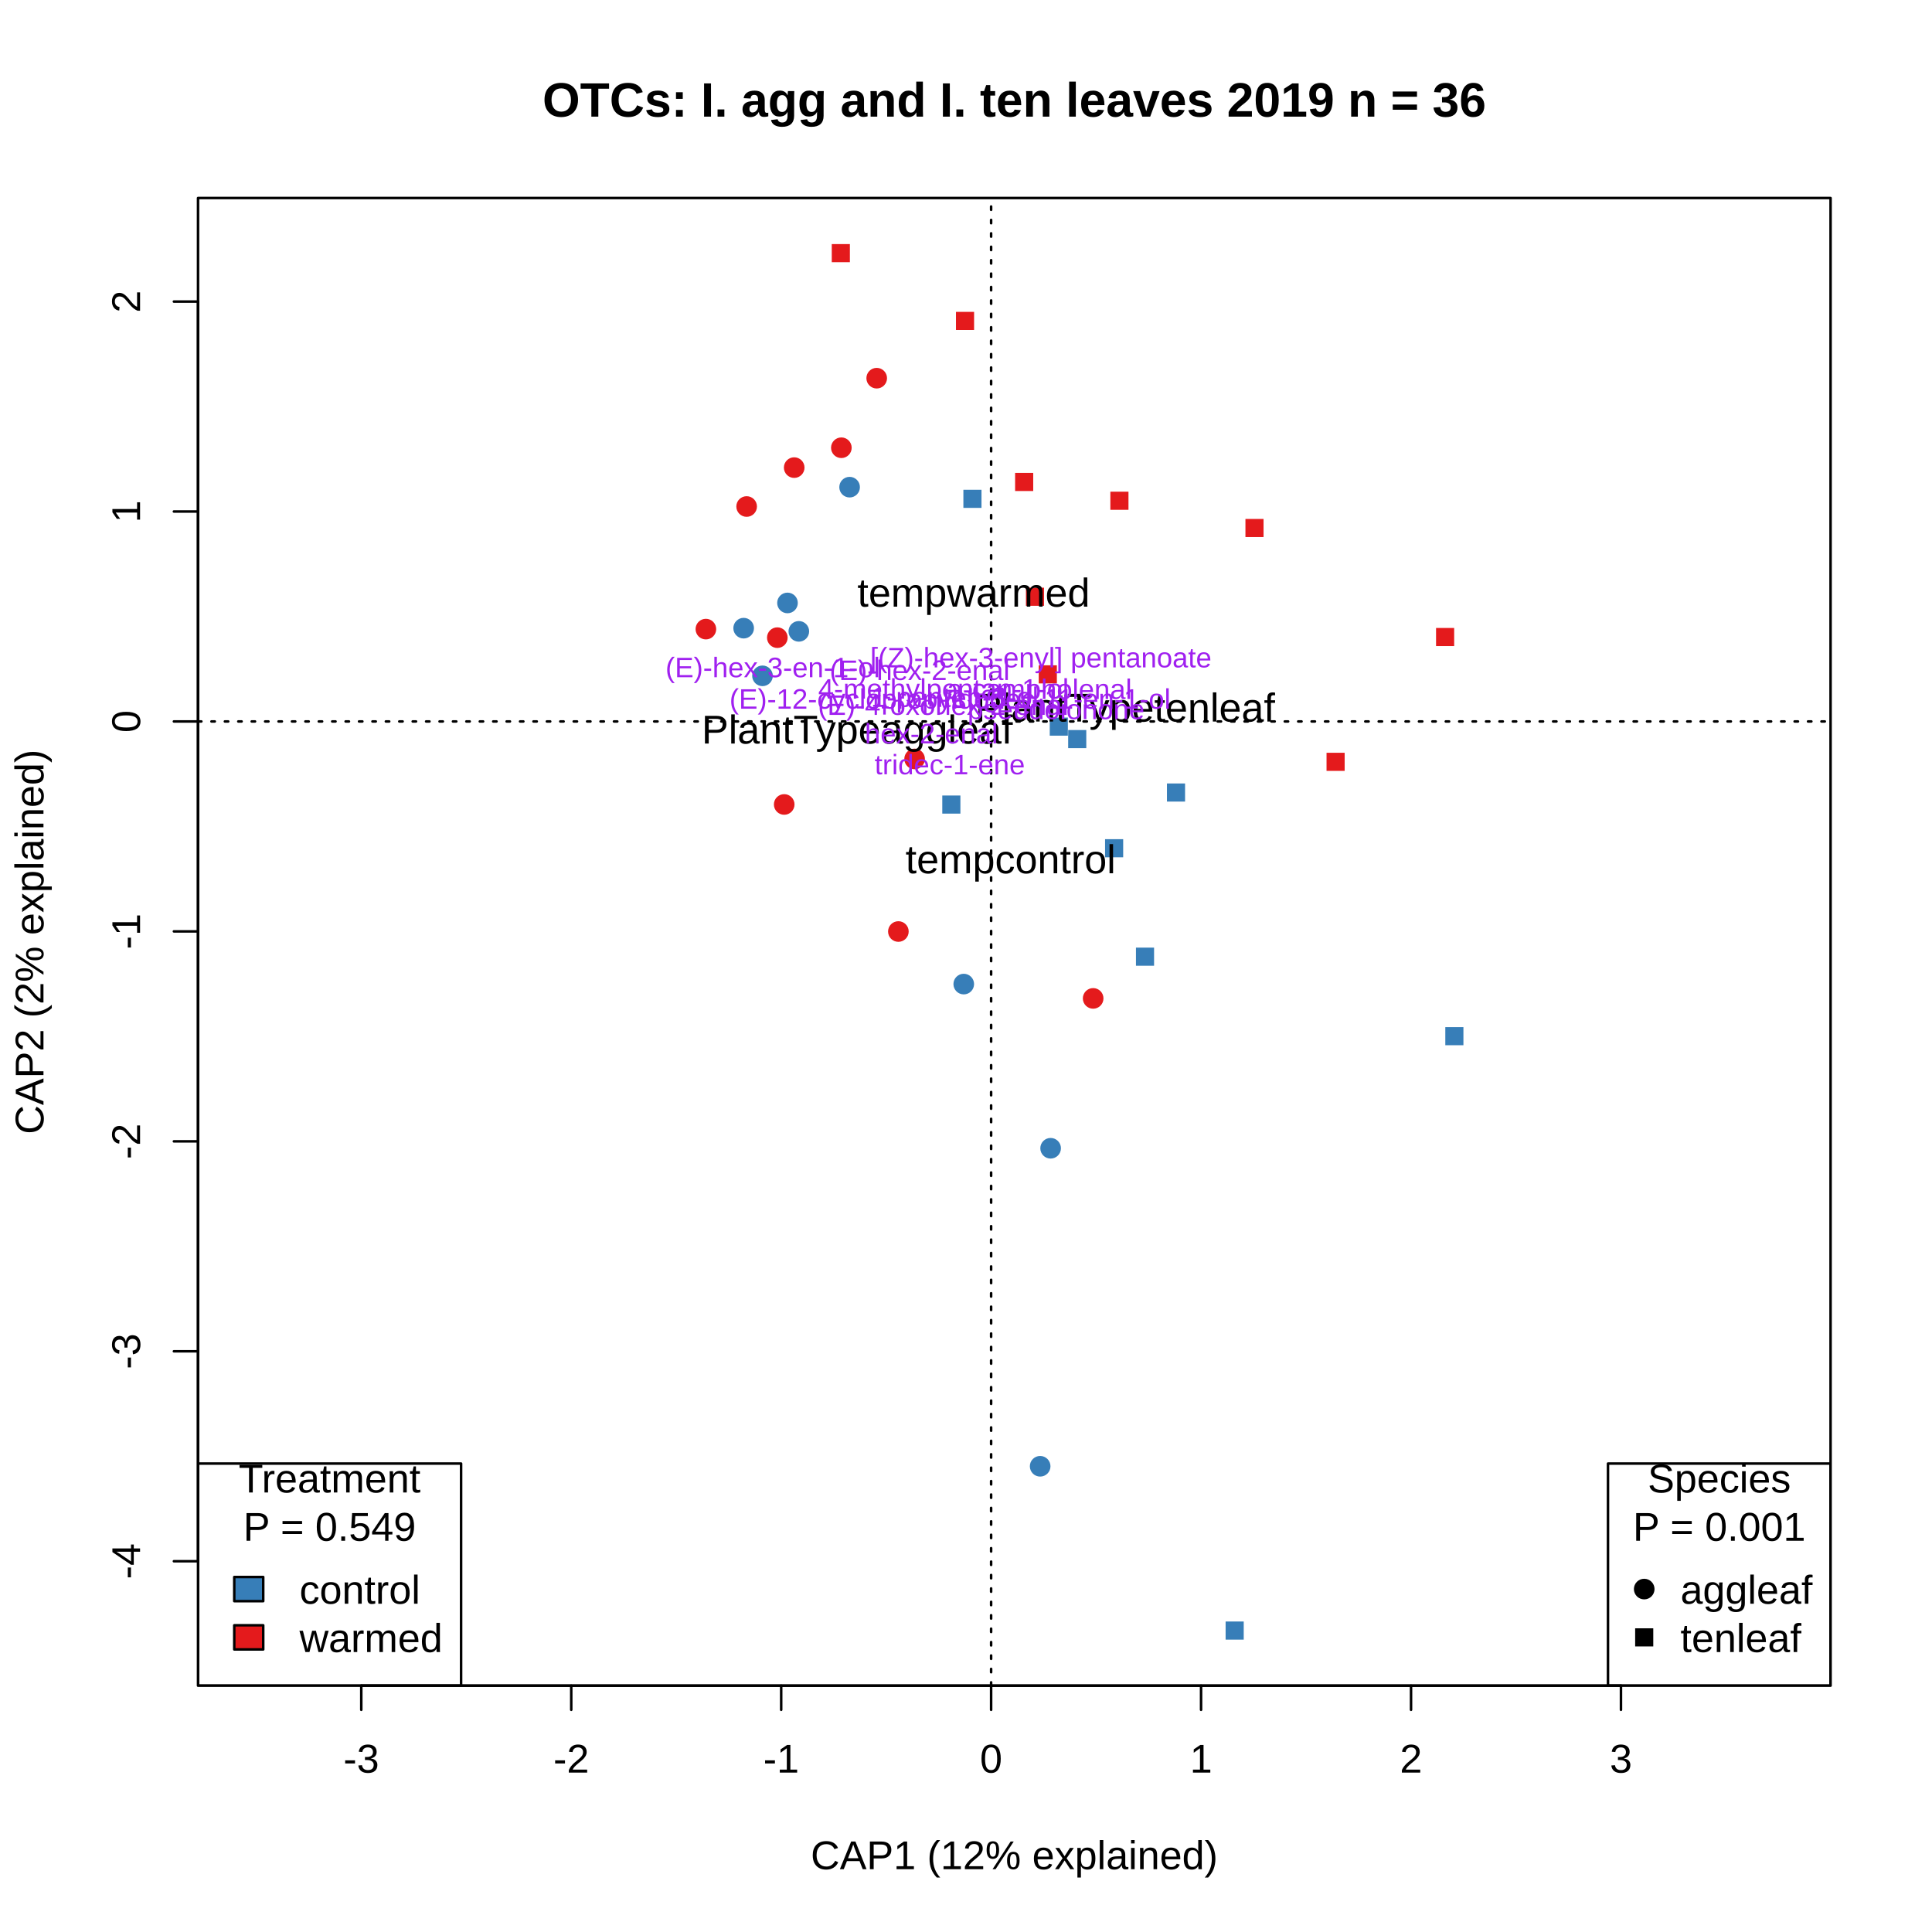
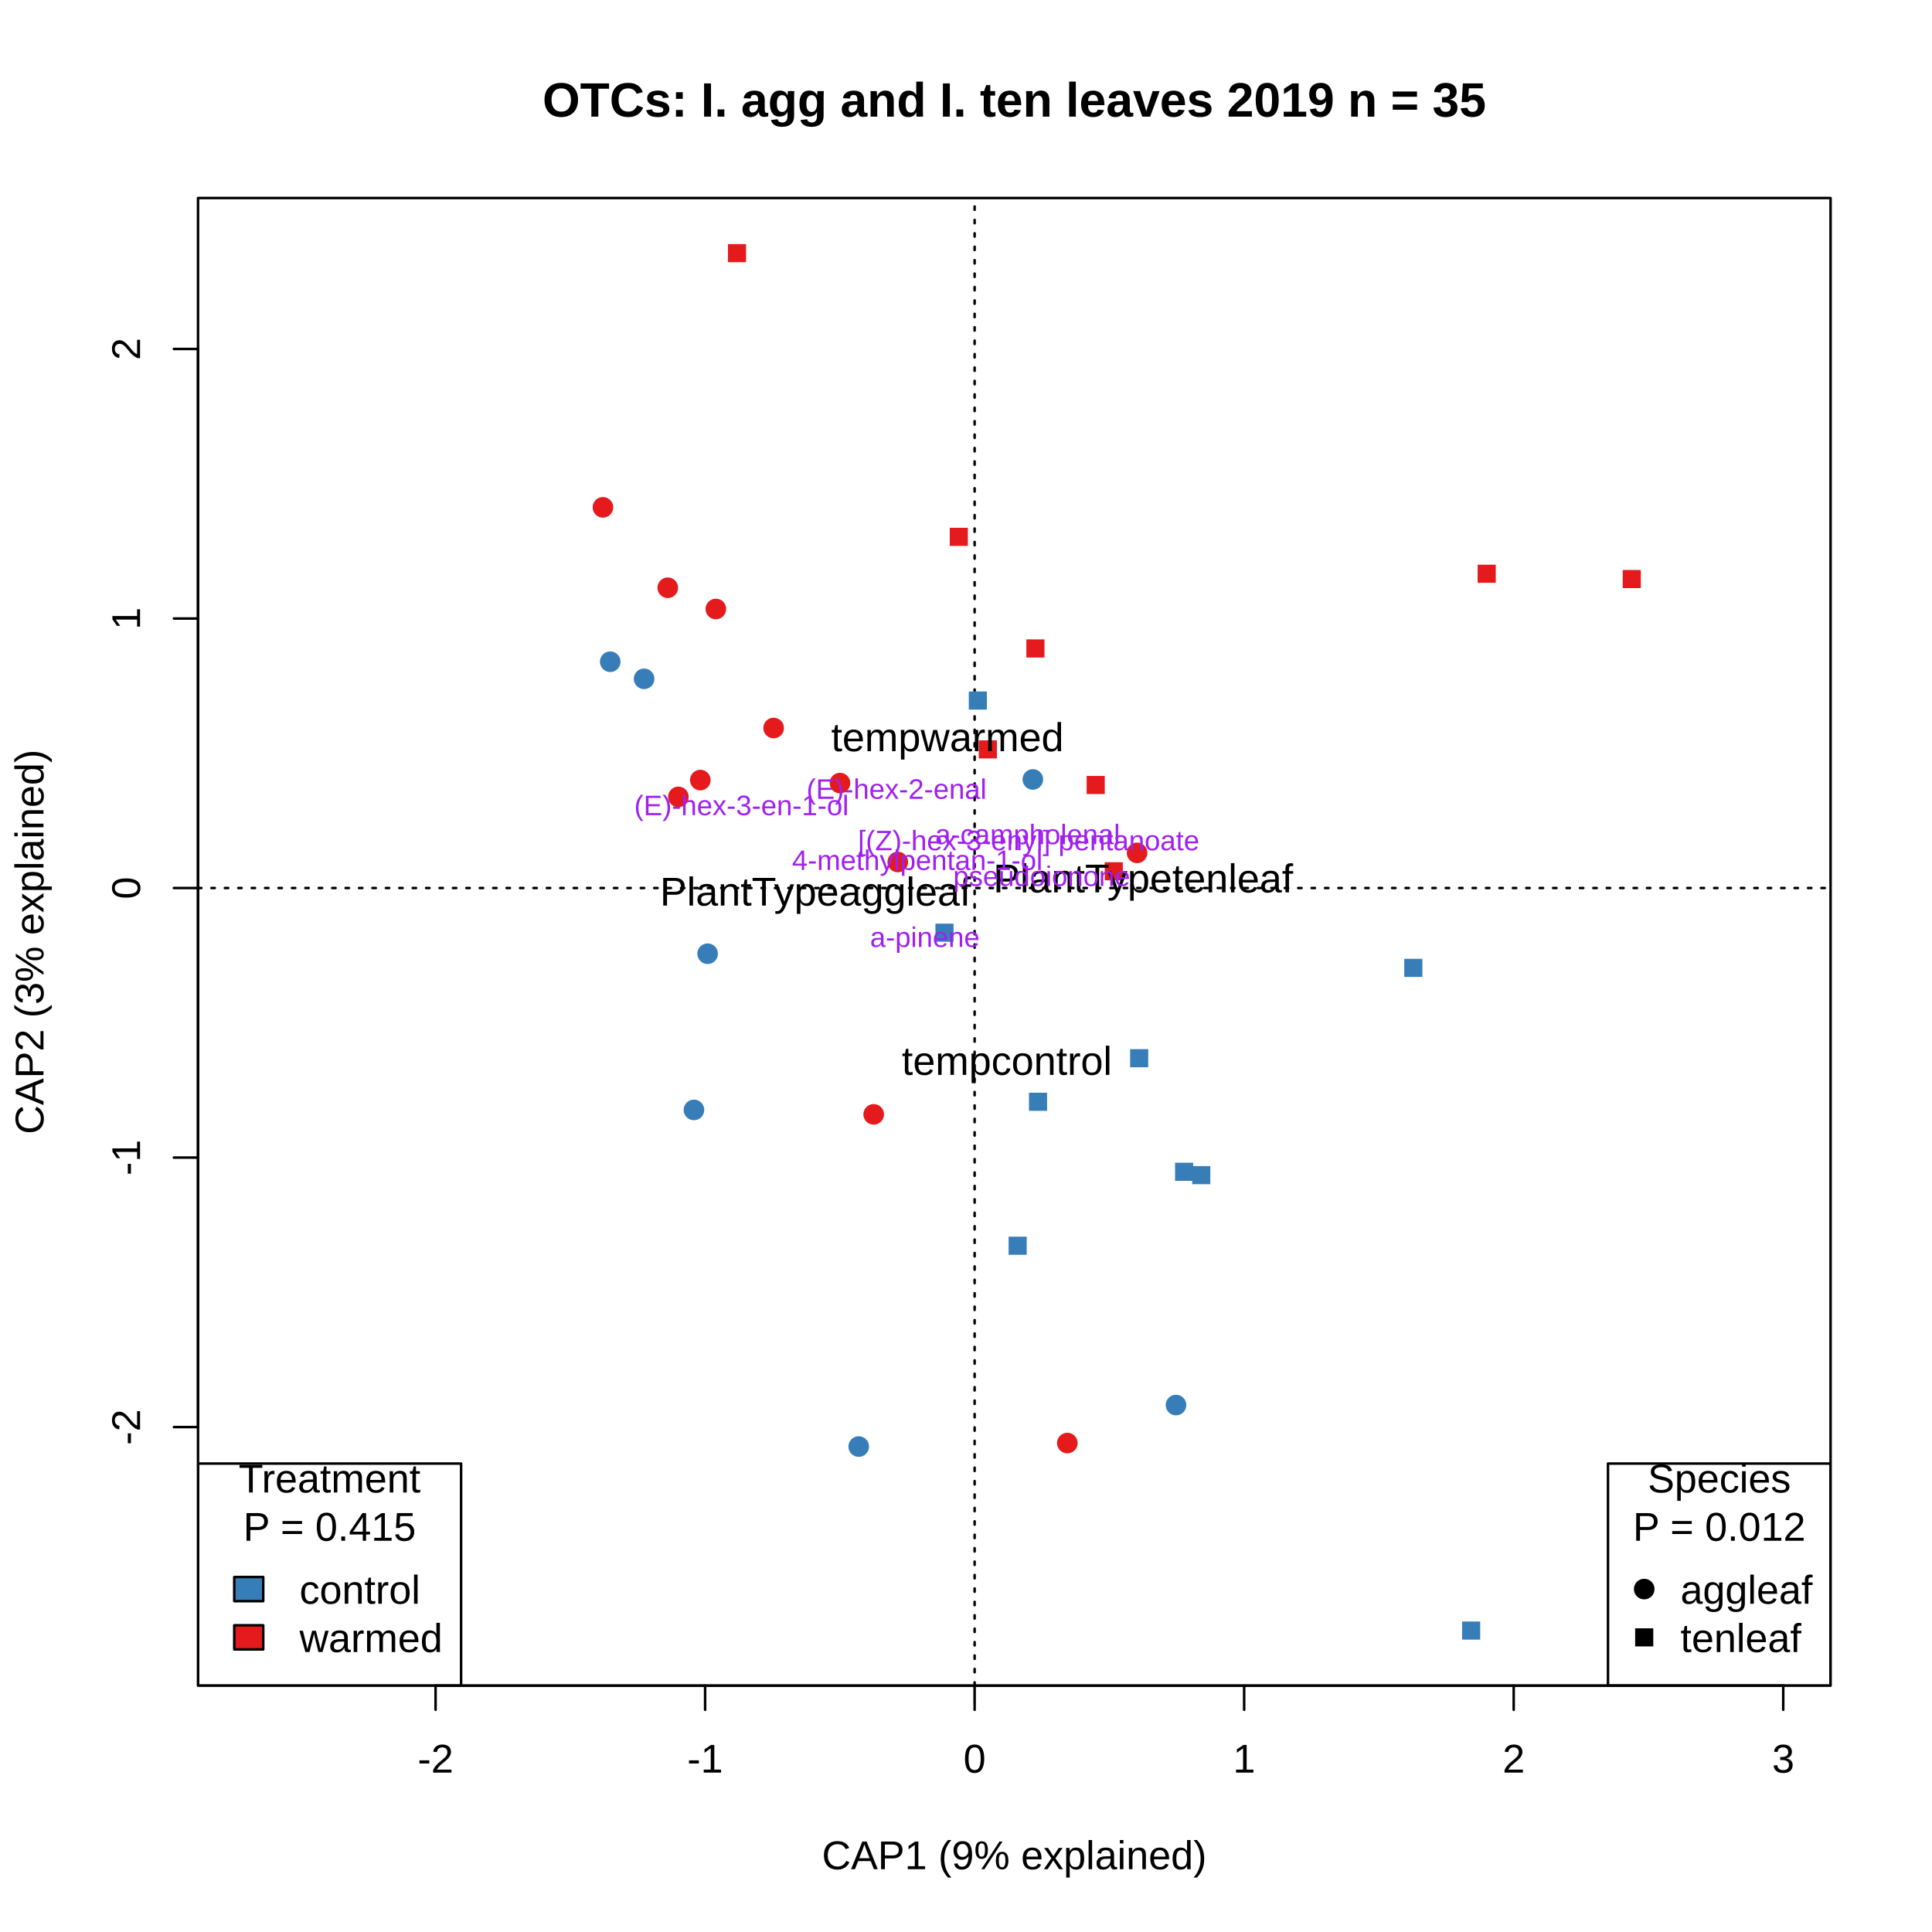
<svg xmlns="http://www.w3.org/2000/svg" class="svglite" width="576.00pt" height="576.00pt" viewBox="0 0 576.00 576.00">
  <defs>
    <style type="text/css">
    .svglite line, .svglite polyline, .svglite polygon, .svglite path, .svglite rect, .svglite circle {
      fill: none;
      stroke: #000000;
      stroke-linecap: round;
      stroke-linejoin: round;
      stroke-miterlimit: 10.00;
    }
    .svglite text {
      white-space: pre;
    }
  </style>
  </defs>
  <rect width="100%" height="100%" style="stroke: none; fill: #FFFFFF;" />
  <defs>
    <clipPath id="cpMC4wMHw1NzYuMDB8MC4wMHw1NzYuMDA=">
      <rect x="0.00" y="0.00" width="576.00" height="576.00" />
    </clipPath>
  </defs>
  <g clip-path="url(#cpMC4wMHw1NzYuMDB8MC4wMHw1NzYuMDA=)">
-     <line x1="107.71" y1="502.56" x2="483.27" y2="502.56" style="stroke-width: 0.75;" />
-     <line x1="107.71" y1="502.56" x2="107.71" y2="509.76" style="stroke-width: 0.75;" />
-     <line x1="170.31" y1="502.56" x2="170.31" y2="509.76" style="stroke-width: 0.75;" />
-     <line x1="232.90" y1="502.56" x2="232.90" y2="509.76" style="stroke-width: 0.75;" />
-     <line x1="295.49" y1="502.56" x2="295.49" y2="509.76" style="stroke-width: 0.75;" />
-     <line x1="358.08" y1="502.56" x2="358.08" y2="509.76" style="stroke-width: 0.75;" />
-     <line x1="420.68" y1="502.56" x2="420.68" y2="509.76" style="stroke-width: 0.75;" />
-     <line x1="483.27" y1="502.56" x2="483.27" y2="509.76" style="stroke-width: 0.75;" />
-     <text x="107.71" y="528.48" text-anchor="middle" style="font-size: 12.00px; font-family: &quot;Arial&quot;;">-3</text>
-     <text x="170.31" y="528.48" text-anchor="middle" style="font-size: 12.00px; font-family: &quot;Arial&quot;;">-2</text>
-     <text x="232.90" y="528.48" text-anchor="middle" style="font-size: 12.00px; font-family: &quot;Arial&quot;;">-1</text>
-     <text x="295.49" y="528.48" text-anchor="middle" style="font-size: 12.00px; font-family: &quot;Arial&quot;;">0</text>
-     <text x="358.08" y="528.48" text-anchor="middle" style="font-size: 12.00px; font-family: &quot;Arial&quot;;">1</text>
-     <text x="420.68" y="528.48" text-anchor="middle" style="font-size: 12.00px; font-family: &quot;Arial&quot;;">2</text>
-     <text x="483.27" y="528.48" text-anchor="middle" style="font-size: 12.00px; font-family: &quot;Arial&quot;;">3</text>
-     <line x1="59.04" y1="465.46" x2="59.04" y2="89.91" style="stroke-width: 0.75;" />
-     <line x1="59.04" y1="465.46" x2="51.84" y2="465.46" style="stroke-width: 0.75;" />
-     <line x1="59.04" y1="402.87" x2="51.84" y2="402.87" style="stroke-width: 0.75;" />
-     <line x1="59.04" y1="340.28" x2="51.84" y2="340.28" style="stroke-width: 0.75;" />
-     <line x1="59.04" y1="277.68" x2="51.84" y2="277.68" style="stroke-width: 0.75;" />
-     <line x1="59.04" y1="215.09" x2="51.84" y2="215.09" style="stroke-width: 0.75;" />
-     <line x1="59.04" y1="152.50" x2="51.84" y2="152.50" style="stroke-width: 0.75;" />
-     <line x1="59.04" y1="89.91" x2="51.84" y2="89.91" style="stroke-width: 0.75;" />
-     <text transform="translate(41.76,465.46) rotate(-90)" text-anchor="middle" style="font-size: 12.00px; font-family: &quot;Arial&quot;;">-4</text>
-     <text transform="translate(41.76,402.87) rotate(-90)" text-anchor="middle" style="font-size: 12.00px; font-family: &quot;Arial&quot;;">-3</text>
-     <text transform="translate(41.76,340.28) rotate(-90)" text-anchor="middle" style="font-size: 12.00px; font-family: &quot;Arial&quot;;">-2</text>
-     <text transform="translate(41.76,277.68) rotate(-90)" text-anchor="middle" style="font-size: 12.00px; font-family: &quot;Arial&quot;;">-1</text>
-     <text transform="translate(41.76,215.09) rotate(-90)" text-anchor="middle" style="font-size: 12.00px; font-family: &quot;Arial&quot;;">0</text>
-     <text transform="translate(41.76,152.50) rotate(-90)" text-anchor="middle" style="font-size: 12.00px; font-family: &quot;Arial&quot;;">1</text>
-     <text transform="translate(41.76,89.91) rotate(-90)" text-anchor="middle" style="font-size: 12.00px; font-family: &quot;Arial&quot;;">2</text>
+     <line x1="129.86" y1="502.56" x2="531.65" y2="502.56" style="stroke-width: 0.75;" />
+     <line x1="129.86" y1="502.56" x2="129.86" y2="509.76" style="stroke-width: 0.75;" />
+     <line x1="210.22" y1="502.56" x2="210.22" y2="509.76" style="stroke-width: 0.75;" />
+     <line x1="290.57" y1="502.56" x2="290.57" y2="509.76" style="stroke-width: 0.75;" />
+     <line x1="370.93" y1="502.56" x2="370.93" y2="509.76" style="stroke-width: 0.75;" />
+     <line x1="451.29" y1="502.56" x2="451.29" y2="509.76" style="stroke-width: 0.75;" />
+     <line x1="531.65" y1="502.56" x2="531.65" y2="509.76" style="stroke-width: 0.75;" />
+     <text x="129.86" y="528.48" text-anchor="middle" style="font-size: 12.00px; font-family: &quot;Arial&quot;;">-2</text>
+     <text x="210.22" y="528.48" text-anchor="middle" style="font-size: 12.00px; font-family: &quot;Arial&quot;;">-1</text>
+     <text x="290.57" y="528.48" text-anchor="middle" style="font-size: 12.00px; font-family: &quot;Arial&quot;;">0</text>
+     <text x="370.93" y="528.48" text-anchor="middle" style="font-size: 12.00px; font-family: &quot;Arial&quot;;">1</text>
+     <text x="451.29" y="528.48" text-anchor="middle" style="font-size: 12.00px; font-family: &quot;Arial&quot;;">2</text>
+     <text x="531.65" y="528.48" text-anchor="middle" style="font-size: 12.00px; font-family: &quot;Arial&quot;;">3</text>
+     <line x1="59.04" y1="425.47" x2="59.04" y2="104.04" style="stroke-width: 0.75;" />
+     <line x1="59.04" y1="425.47" x2="51.84" y2="425.47" style="stroke-width: 0.75;" />
+     <line x1="59.04" y1="345.11" x2="51.84" y2="345.11" style="stroke-width: 0.75;" />
+     <line x1="59.04" y1="264.75" x2="51.84" y2="264.75" style="stroke-width: 0.75;" />
+     <line x1="59.04" y1="184.40" x2="51.84" y2="184.40" style="stroke-width: 0.75;" />
+     <line x1="59.04" y1="104.04" x2="51.84" y2="104.04" style="stroke-width: 0.75;" />
+     <text transform="translate(41.76,425.47) rotate(-90)" text-anchor="middle" style="font-size: 12.00px; font-family: &quot;Arial&quot;;">-2</text>
+     <text transform="translate(41.76,345.11) rotate(-90)" text-anchor="middle" style="font-size: 12.00px; font-family: &quot;Arial&quot;;">-1</text>
+     <text transform="translate(41.76,264.75) rotate(-90)" text-anchor="middle" style="font-size: 12.00px; font-family: &quot;Arial&quot;;">0</text>
+     <text transform="translate(41.76,184.40) rotate(-90)" text-anchor="middle" style="font-size: 12.00px; font-family: &quot;Arial&quot;;">1</text>
+     <text transform="translate(41.76,104.04) rotate(-90)" text-anchor="middle" style="font-size: 12.00px; font-family: &quot;Arial&quot;;">2</text>
    <polygon points="59.04,502.56 545.76,502.56 545.76,59.04 59.04,59.04 " style="stroke-width: 0.75;" />
-     <text x="302.40" y="557.28" text-anchor="middle" style="font-size: 12.00px; font-family: &quot;Arial&quot;;">CAP1 (12% explained)</text>
-     <text transform="translate(12.96,280.80) rotate(-90)" text-anchor="middle" style="font-size: 12.00px; font-family: &quot;Arial&quot;;">CAP2 (2% explained)</text>
+     <text x="302.40" y="557.28" text-anchor="middle" style="font-size: 12.00px; font-family: &quot;Arial&quot;;">CAP1 (9% explained)</text>
+     <text transform="translate(12.96,280.80) rotate(-90)" text-anchor="middle" style="font-size: 12.00px; font-family: &quot;Arial&quot;;">CAP2 (3% explained)</text>
  </g>
  <defs>
    <clipPath id="cpNTkuMDR8NTQ1Ljc2fDU5LjA0fDUwMi41Ng==">
      <rect x="59.04" y="59.04" width="486.72" height="443.52" />
    </clipPath>
  </defs>
  <g clip-path="url(#cpNTkuMDR8NTQ1Ljc2fDU5LjA0fDUwMi41Ng==)">
-     <line x1="59.04" y1="215.09" x2="545.76" y2="215.09" style="stroke-width: 0.75; stroke-dasharray: 1.00,3.00;" />
-     <line x1="295.49" y1="502.56" x2="295.49" y2="59.04" style="stroke-width: 0.75; stroke-dasharray: 1.00,3.00;" />
+     <line x1="59.04" y1="264.75" x2="545.76" y2="264.75" style="stroke-width: 0.75; stroke-dasharray: 1.00,3.00;" />
+     <line x1="290.57" y1="502.56" x2="290.57" y2="59.04" style="stroke-width: 0.75; stroke-dasharray: 1.00,3.00;" />
  </g>
  <g clip-path="url(#cpMC4wMHw1NzYuMDB8MC4wMHw1NzYuMDA=)">
-     <text x="302.40" y="34.77" text-anchor="middle" style="font-size: 14.40px; font-weight: bold; font-family: &quot;Arial&quot;;">OTCs: I. agg and I. ten leaves 2019 n = 36</text>
+     <text x="302.40" y="34.77" text-anchor="middle" style="font-size: 14.40px; font-weight: bold; font-family: &quot;Arial&quot;;">OTCs: I. agg and I. ten leaves 2019 n = 35</text>
  </g>
  <g clip-path="url(#cpNTkuMDR8NTQ1Ljc2fDU5LjA0fDUwMi41Ng==)">
    <rect x="59.04" y="436.34" width="78.43" height="66.22" style="stroke-width: 0.75;" />
    <rect x="69.84" y="470.16" width="8.64" height="7.20" style="stroke-width: 0.75; fill: #377EB8;" />
    <rect x="69.84" y="484.56" width="8.64" height="7.20" style="stroke-width: 0.75; fill: #E41A1C;" />
    <text x="98.26" y="444.96" text-anchor="middle" style="font-size: 12.00px; font-family: &quot;Arial&quot;;">Treatment </text>
-     <text x="98.26" y="459.36" text-anchor="middle" style="font-size: 12.00px; font-family: &quot;Arial&quot;;">P = 0.549</text>
+     <text x="98.26" y="459.36" text-anchor="middle" style="font-size: 12.00px; font-family: &quot;Arial&quot;;">P = 0.415</text>
    <text x="89.28" y="478.13" style="font-size: 12.00px; font-family: &quot;Arial&quot;;">control</text>
    <text x="89.28" y="492.53" style="font-size: 12.00px; font-family: &quot;Arial&quot;;">warmed</text>
    <rect x="479.40" y="436.34" width="66.36" height="66.22" style="stroke-width: 0.75;" />
    <circle cx="490.20" cy="473.76" r="2.70" style="stroke-width: 0.75; fill: #000000;" />
    <polygon points="487.50,490.86 492.90,490.86 492.90,485.46 487.50,485.46 " style="stroke-width: 0.75; stroke: none; fill: #000000;" />
    <text x="512.58" y="444.96" text-anchor="middle" style="font-size: 12.00px; font-family: &quot;Arial&quot;;">Species </text>
-     <text x="512.58" y="459.36" text-anchor="middle" style="font-size: 12.00px; font-family: &quot;Arial&quot;;">P = 0.001</text>
+     <text x="512.58" y="459.36" text-anchor="middle" style="font-size: 12.00px; font-family: &quot;Arial&quot;;">P = 0.012</text>
    <text x="501.00" y="478.13" style="font-size: 12.00px; font-family: &quot;Arial&quot;;">aggleaf</text>
    <text x="501.00" y="492.53" style="font-size: 12.00px; font-family: &quot;Arial&quot;;">tenleaf</text>
-     <circle cx="310.11" cy="437.15" r="2.70" style="stroke-width: 0.75; stroke: #377EB8; fill: #377EB8;" />
-     <circle cx="253.30" cy="145.24" r="2.70" style="stroke-width: 0.75; stroke: #377EB8; fill: #377EB8;" />
-     <circle cx="234.78" cy="179.76" r="2.70" style="stroke-width: 0.75; stroke: #377EB8; fill: #377EB8;" />
-     <circle cx="221.71" cy="187.28" r="2.70" style="stroke-width: 0.75; stroke: #377EB8; fill: #377EB8;" />
-     <circle cx="313.23" cy="342.34" r="2.70" style="stroke-width: 0.75; stroke: #377EB8; fill: #377EB8;" />
-     <circle cx="287.33" cy="293.39" r="2.70" style="stroke-width: 0.75; stroke: #377EB8; fill: #377EB8;" />
-     <circle cx="238.16" cy="188.23" r="2.70" style="stroke-width: 0.75; stroke: #377EB8; fill: #377EB8;" />
-     <circle cx="227.33" cy="201.49" r="2.70" style="stroke-width: 0.75; stroke: #377EB8; fill: #377EB8;" />
-     <polygon points="247.98,78.17 253.38,78.17 253.38,72.77 247.98,72.77 " style="stroke-width: 0.75; stroke: none; fill: #E41A1C;" />
-     <polygon points="395.49,229.83 400.89,229.83 400.89,224.43 395.49,224.43 " style="stroke-width: 0.75; stroke: none; fill: #E41A1C;" />
-     <polygon points="309.69,203.75 315.09,203.75 315.09,198.35 309.69,198.35 " style="stroke-width: 0.75; stroke: none; fill: #E41A1C;" />
-     <polygon points="302.64,146.39 308.04,146.39 308.04,140.99 302.64,140.99 " style="stroke-width: 0.75; stroke: none; fill: #E41A1C;" />
-     <polygon points="285.01,98.38 290.41,98.38 290.41,92.98 285.01,92.98 " style="stroke-width: 0.75; stroke: none; fill: #E41A1C;" />
-     <polygon points="371.31,160.12 376.71,160.12 376.71,154.72 371.31,154.72 " style="stroke-width: 0.75; stroke: none; fill: #E41A1C;" />
-     <polygon points="305.87,180.61 311.27,180.61 311.27,175.21 305.87,175.21 " style="stroke-width: 0.75; stroke: none; fill: #E41A1C;" />
-     <polygon points="331.04,151.99 336.44,151.99 336.44,146.59 331.04,146.59 " style="stroke-width: 0.75; stroke: none; fill: #E41A1C;" />
-     <polygon points="428.14,192.62 433.54,192.62 433.54,187.22 428.14,187.22 " style="stroke-width: 0.75; stroke: none; fill: #E41A1C;" />
-     <circle cx="231.75" cy="190.11" r="2.70" style="stroke-width: 0.75; stroke: #E41A1C; fill: #E41A1C;" />
-     <circle cx="325.91" cy="297.66" r="2.70" style="stroke-width: 0.75; stroke: #E41A1C; fill: #E41A1C;" />
-     <circle cx="267.84" cy="277.72" r="2.70" style="stroke-width: 0.75; stroke: #E41A1C; fill: #E41A1C;" />
-     <circle cx="261.38" cy="112.75" r="2.70" style="stroke-width: 0.75; stroke: #E41A1C; fill: #E41A1C;" />
-     <circle cx="236.78" cy="139.41" r="2.70" style="stroke-width: 0.75; stroke: #E41A1C; fill: #E41A1C;" />
-     <circle cx="250.84" cy="133.49" r="2.70" style="stroke-width: 0.75; stroke: #E41A1C; fill: #E41A1C;" />
-     <circle cx="233.80" cy="239.84" r="2.70" style="stroke-width: 0.75; stroke: #E41A1C; fill: #E41A1C;" />
-     <circle cx="210.45" cy="187.56" r="2.70" style="stroke-width: 0.75; stroke: #E41A1C; fill: #E41A1C;" />
-     <circle cx="222.60" cy="151.01" r="2.70" style="stroke-width: 0.75; stroke: #E41A1C; fill: #E41A1C;" />
-     <circle cx="272.68" cy="226.27" r="2.70" style="stroke-width: 0.75; stroke: #E41A1C; fill: #E41A1C;" />
-     <polygon points="312.97,219.33 318.37,219.33 318.37,213.93 312.97,213.93 " style="stroke-width: 0.75; stroke: none; fill: #377EB8;" />
-     <polygon points="280.93,242.57 286.33,242.57 286.33,237.17 280.93,237.17 " style="stroke-width: 0.75; stroke: none; fill: #377EB8;" />
-     <polygon points="287.22,151.42 292.62,151.42 292.62,146.02 287.22,146.02 " style="stroke-width: 0.75; stroke: none; fill: #377EB8;" />
-     <polygon points="347.91,238.98 353.31,238.98 353.31,233.58 347.91,233.58 " style="stroke-width: 0.75; stroke: none; fill: #377EB8;" />
-     <polygon points="430.90,311.62 436.30,311.62 436.30,306.22 430.90,306.22 " style="stroke-width: 0.75; stroke: none; fill: #377EB8;" />
-     <polygon points="318.46,223.05 323.86,223.05 323.86,217.65 318.46,217.65 " style="stroke-width: 0.75; stroke: none; fill: #377EB8;" />
-     <polygon points="365.40,488.83 370.80,488.83 370.80,483.43 365.40,483.43 " style="stroke-width: 0.75; stroke: none; fill: #377EB8;" />
-     <polygon points="329.46,255.59 334.86,255.59 334.86,250.19 329.46,250.19 " style="stroke-width: 0.75; stroke: none; fill: #377EB8;" />
-     <polygon points="338.67,287.92 344.07,287.92 344.07,282.52 338.67,282.52 " style="stroke-width: 0.75; stroke: none; fill: #377EB8;" />
-     <text x="255.56" y="221.68" text-anchor="middle" style="font-size: 12.00px; font-family: &quot;Arial&quot;;">PlantTypeaggleaf</text>
-     <text x="335.43" y="215.12" text-anchor="middle" style="font-size: 12.00px; font-family: &quot;Arial&quot;;">PlantTypetenleaf</text>
-     <text x="301.30" y="260.36" text-anchor="middle" style="font-size: 12.00px; font-family: &quot;Arial&quot;;">tempcontrol</text>
-     <text x="290.29" y="180.86" text-anchor="middle" style="font-size: 12.00px; font-family: &quot;Arial&quot;;">tempwarmed</text>
-     <text x="281.20" y="213.13" text-anchor="middle" style="font-size: 8.40px;fill: #A020F0; font-family: &quot;Arial&quot;;">(E)-4-oxohex-2-enal</text>
-     <text x="290.78" y="216.81" text-anchor="middle" style="font-size: 8.40px;fill: none; font-family: &quot;Arial&quot;;">hexan-1-ol</text>
-     <text x="281.29" y="208.28" text-anchor="middle" style="font-size: 8.40px;fill: #A020F0; font-family: &quot;Arial&quot;;">4-methylpentan-1-ol</text>
-     <text x="284.65" y="210.75" text-anchor="middle" style="font-size: 8.40px;fill: #A020F0; font-family: &quot;Arial&quot;;">1-penten-3-ol</text>
-     <text x="283.17" y="230.85" text-anchor="middle" style="font-size: 8.40px;fill: #A020F0; font-family: &quot;Arial&quot;;">tridec-1-ene</text>
-     <text x="283.52" y="214.39" text-anchor="middle" style="font-size: 8.40px;fill: none; font-family: &quot;Arial&quot;;">(Z)-hex-2-en-1-ol</text>
-     <text x="277.66" y="221.63" text-anchor="middle" style="font-size: 8.40px;fill: #A020F0; font-family: &quot;Arial&quot;;">hex-2-enal</text>
-     <text x="274.19" y="202.73" text-anchor="middle" style="font-size: 8.40px;fill: #A020F0; font-family: &quot;Arial&quot;;">(E)-hex-2-enal</text>
-     <text x="291.16" y="219.46" text-anchor="middle" style="font-size: 8.40px;fill: none; font-family: &quot;Arial&quot;;">nonan-2-one</text>
-     <text x="291.68" y="214.26" text-anchor="middle" style="font-size: 8.40px;fill: none; font-family: &quot;Arial&quot;;">(E)-tridec-2-enal</text>
-     <text x="230.38" y="201.91" text-anchor="middle" style="font-size: 8.40px;fill: #A020F0; font-family: &quot;Arial&quot;;">(E)-hex-3-en-1-ol</text>
-     <text x="280.65" y="220.53" text-anchor="middle" style="font-size: 8.40px;fill: none; font-family: &quot;Arial&quot;;">[(E)-hex-3-enyl] acetate</text>
-     <text x="297.23" y="217.72" text-anchor="middle" style="font-size: 8.40px;fill: none; font-family: &quot;Arial&quot;;">2,2,4,7-tetramethyloctane-3,5-dione</text>
-     <text x="314.85" y="214.40" text-anchor="middle" style="font-size: 8.40px;fill: #A020F0; font-family: &quot;Arial&quot;;">pseudoionone</text>
-     <text x="299.15" y="215.89" text-anchor="middle" style="font-size: 8.40px;fill: none; font-family: &quot;Arial&quot;;">b-caryophyllene</text>
-     <text x="292.11" y="219.77" text-anchor="middle" style="font-size: 8.40px;fill: none; font-family: &quot;Arial&quot;;">3,7-dimethyldecane</text>
-     <text x="285.28" y="220.59" text-anchor="middle" style="font-size: 8.40px;fill: none; font-family: &quot;Arial&quot;;">4,6-dimethyldodecane</text>
-     <text x="310.32" y="198.97" text-anchor="middle" style="font-size: 8.40px;fill: #A020F0; font-family: &quot;Arial&quot;;">[(Z)-hex-3-enyl] pentanoate</text>
-     <text x="293.60" y="217.56" text-anchor="middle" style="font-size: 8.40px;fill: none; font-family: &quot;Arial&quot;;">5-butylnonane</text>
-     <text x="303.84" y="218.13" text-anchor="middle" style="font-size: 8.40px;fill: none; font-family: &quot;Arial&quot;;">petasitene</text>
-     <text x="301.12" y="211.90" text-anchor="middle" style="font-size: 8.40px;fill: none; font-family: &quot;Arial&quot;;">undecanal</text>
-     <text x="309.90" y="208.38" text-anchor="middle" style="font-size: 8.40px;fill: #A020F0; font-family: &quot;Arial&quot;;">a-campholenal</text>
-     <text x="283.24" y="211.29" text-anchor="middle" style="font-size: 8.40px;fill: #A020F0; font-family: &quot;Arial&quot;;">(E)-12-cyclopropyldodec-11-en-1-ol</text>
+     <circle cx="350.61" cy="418.90" r="2.70" style="stroke-width: 0.75; stroke: #377EB8; fill: #377EB8;" />
+     <circle cx="199.09" cy="175.23" r="2.70" style="stroke-width: 0.75; stroke: #E41A1C; fill: #E41A1C;" />
+     <circle cx="213.42" cy="181.56" r="2.70" style="stroke-width: 0.75; stroke: #E41A1C; fill: #E41A1C;" />
+     <circle cx="192.03" cy="202.38" r="2.70" style="stroke-width: 0.75; stroke: #377EB8; fill: #377EB8;" />
+     <circle cx="339.00" cy="254.27" r="2.70" style="stroke-width: 0.75; stroke: #E41A1C; fill: #E41A1C;" />
+     <circle cx="307.93" cy="232.38" r="2.70" style="stroke-width: 0.75; stroke: #377EB8; fill: #377EB8;" />
+     <circle cx="206.89" cy="330.91" r="2.70" style="stroke-width: 0.75; stroke: #377EB8; fill: #377EB8;" />
+     <circle cx="210.97" cy="284.34" r="2.70" style="stroke-width: 0.75; stroke: #377EB8; fill: #377EB8;" />
+     <polygon points="217.02,78.17 222.42,78.17 222.42,72.77 217.02,72.77 " style="stroke-width: 0.75; stroke: none; fill: #E41A1C;" />
+     <polygon points="440.54,173.76 445.94,173.76 445.94,168.36 440.54,168.36 " style="stroke-width: 0.75; stroke: none; fill: #E41A1C;" />
+     <polygon points="323.97,236.74 329.37,236.74 329.37,231.34 323.97,231.34 " style="stroke-width: 0.75; stroke: none; fill: #E41A1C;" />
+     <polygon points="291.81,226.12 297.21,226.12 297.21,220.72 291.81,220.72 " style="stroke-width: 0.75; stroke: none; fill: #E41A1C;" />
+     <polygon points="283.15,162.75 288.55,162.75 288.55,157.35 283.15,157.35 " style="stroke-width: 0.75; stroke: none; fill: #E41A1C;" />
+     <polygon points="418.66,291.26 424.06,291.26 424.06,285.86 418.66,285.86 " style="stroke-width: 0.75; stroke: none; fill: #377EB8;" />
+     <polygon points="306.00,196.03 311.40,196.03 311.40,190.63 306.00,190.63 " style="stroke-width: 0.75; stroke: none; fill: #E41A1C;" />
+     <polygon points="329.36,262.46 334.76,262.46 334.76,257.06 329.36,257.06 " style="stroke-width: 0.75; stroke: none; fill: #E41A1C;" />
+     <polygon points="483.79,175.34 489.19,175.34 489.19,169.94 483.79,169.94 " style="stroke-width: 0.75; stroke: none; fill: #E41A1C;" />
+     <circle cx="202.25" cy="237.58" r="2.70" style="stroke-width: 0.75; stroke: #E41A1C; fill: #E41A1C;" />
+     <circle cx="318.21" cy="430.23" r="2.70" style="stroke-width: 0.75; stroke: #E41A1C; fill: #E41A1C;" />
+     <circle cx="260.48" cy="332.23" r="2.70" style="stroke-width: 0.75; stroke: #E41A1C; fill: #E41A1C;" />
+     <circle cx="250.43" cy="233.47" r="2.70" style="stroke-width: 0.75; stroke: #E41A1C; fill: #E41A1C;" />
+     <circle cx="208.79" cy="232.57" r="2.70" style="stroke-width: 0.75; stroke: #E41A1C; fill: #E41A1C;" />
+     <circle cx="230.65" cy="217.05" r="2.70" style="stroke-width: 0.75; stroke: #E41A1C; fill: #E41A1C;" />
+     <circle cx="256.02" cy="431.27" r="2.70" style="stroke-width: 0.75; stroke: #377EB8; fill: #377EB8;" />
+     <circle cx="181.93" cy="197.29" r="2.70" style="stroke-width: 0.75; stroke: #377EB8; fill: #377EB8;" />
+     <circle cx="179.76" cy="151.26" r="2.70" style="stroke-width: 0.75; stroke: #E41A1C; fill: #E41A1C;" />
+     <circle cx="267.66" cy="256.99" r="2.70" style="stroke-width: 0.75; stroke: #E41A1C; fill: #E41A1C;" />
+     <polygon points="300.70,374.10 306.10,374.10 306.10,368.70 300.70,368.70 " style="stroke-width: 0.75; stroke: none; fill: #377EB8;" />
+     <polygon points="278.89,280.77 284.29,280.77 284.29,275.37 278.89,275.37 " style="stroke-width: 0.75; stroke: none; fill: #377EB8;" />
+     <polygon points="288.83,211.56 294.23,211.56 294.23,206.16 288.83,206.16 " style="stroke-width: 0.75; stroke: none; fill: #377EB8;" />
+     <polygon points="350.33,352.05 355.73,352.05 355.73,346.65 350.33,346.65 " style="stroke-width: 0.75; stroke: none; fill: #377EB8;" />
+     <polygon points="306.77,331.18 312.17,331.18 312.17,325.78 306.77,325.78 " style="stroke-width: 0.75; stroke: none; fill: #377EB8;" />
+     <polygon points="435.90,488.83 441.30,488.83 441.30,483.43 435.90,483.43 " style="stroke-width: 0.75; stroke: none; fill: #377EB8;" />
+     <polygon points="336.93,318.19 342.33,318.19 342.33,312.79 336.93,312.79 " style="stroke-width: 0.75; stroke: none; fill: #377EB8;" />
+     <polygon points="355.44,353.05 360.84,353.05 360.84,347.65 355.44,347.65 " style="stroke-width: 0.75; stroke: none; fill: #377EB8;" />
+     <text x="243.12" y="269.98" text-anchor="middle" style="font-size: 12.00px; font-family: &quot;Arial&quot;;">PlantTypeaggleaf</text>
+     <text x="340.82" y="266.05" text-anchor="middle" style="font-size: 12.00px; font-family: &quot;Arial&quot;;">PlantTypetenleaf</text>
+     <text x="300.20" y="320.45" text-anchor="middle" style="font-size: 12.00px; font-family: &quot;Arial&quot;;">tempcontrol</text>
+     <text x="282.47" y="223.96" text-anchor="middle" style="font-size: 12.00px; font-family: &quot;Arial&quot;;">tempwarmed</text>
+     <text x="275.74" y="282.32" text-anchor="middle" style="font-size: 8.40px;fill: #A020F0; font-family: &quot;Arial&quot;;">a-pinene</text>
+     <text x="275.98" y="263.43" text-anchor="middle" style="font-size: 8.40px;fill: none; font-family: &quot;Arial&quot;;">(E)-4-oxohex-2-enal</text>
+     <text x="288.08" y="266.46" text-anchor="middle" style="font-size: 8.40px;fill: none; font-family: &quot;Arial&quot;;">hexan-1-ol</text>
+     <text x="273.48" y="259.37" text-anchor="middle" style="font-size: 8.40px;fill: #A020F0; font-family: &quot;Arial&quot;;">4-methylpentan-1-ol</text>
+     <text x="279.56" y="262.98" text-anchor="middle" style="font-size: 8.40px;fill: none; font-family: &quot;Arial&quot;;">1-penten-3-ol</text>
+     <text x="277.25" y="262.82" text-anchor="middle" style="font-size: 8.40px;fill: none; font-family: &quot;Arial&quot;;">(Z)-hex-2-en-1-ol</text>
+     <text x="272.55" y="267.52" text-anchor="middle" style="font-size: 8.40px;fill: none; font-family: &quot;Arial&quot;;">hex-2-enal</text>
+     <text x="267.30" y="238.15" text-anchor="middle" style="font-size: 8.40px;fill: #A020F0; font-family: &quot;Arial&quot;;">(E)-hex-2-enal</text>
+     <text x="221.06" y="243.04" text-anchor="middle" style="font-size: 8.40px;fill: #A020F0; font-family: &quot;Arial&quot;;">(E)-hex-3-en-1-ol</text>
+     <text x="277.94" y="261.30" text-anchor="middle" style="font-size: 8.40px;fill: none; font-family: &quot;Arial&quot;;">[(E)-hex-3-enyl] acetate</text>
+     <text x="292.00" y="265.41" text-anchor="middle" style="font-size: 8.40px;fill: none; font-family: &quot;Arial&quot;;">2,2,4,7-tetramethyloctane-3,5-dione</text>
+     <text x="310.56" y="264.14" text-anchor="middle" style="font-size: 8.40px;fill: #A020F0; font-family: &quot;Arial&quot;;">pseudoionone</text>
+     <text x="294.37" y="259.18" text-anchor="middle" style="font-size: 8.40px;fill: none; font-family: &quot;Arial&quot;;">b-caryophyllene</text>
+     <text x="287.56" y="264.81" text-anchor="middle" style="font-size: 8.40px;fill: none; font-family: &quot;Arial&quot;;">3,7-dimethyldecane</text>
+     <text x="306.69" y="253.49" text-anchor="middle" style="font-size: 8.40px;fill: #A020F0; font-family: &quot;Arial&quot;;">[(Z)-hex-3-enyl] pentanoate</text>
+     <text x="288.36" y="265.42" text-anchor="middle" style="font-size: 8.40px;fill: none; font-family: &quot;Arial&quot;;">5-butylnonane</text>
+     <text x="299.09" y="260.04" text-anchor="middle" style="font-size: 8.40px;fill: none; font-family: &quot;Arial&quot;;">petasitene</text>
+     <text x="297.11" y="264.84" text-anchor="middle" style="font-size: 8.40px;fill: none; font-family: &quot;Arial&quot;;">undecanal</text>
+     <text x="306.38" y="251.69" text-anchor="middle" style="font-size: 8.40px;fill: #A020F0; font-family: &quot;Arial&quot;;">a-campholenal</text>
+     <text x="276.73" y="265.80" text-anchor="middle" style="font-size: 8.40px;fill: none; font-family: &quot;Arial&quot;;">(E)-12-cyclopropyldodec-11-en-1-ol</text>
  </g>
</svg>
